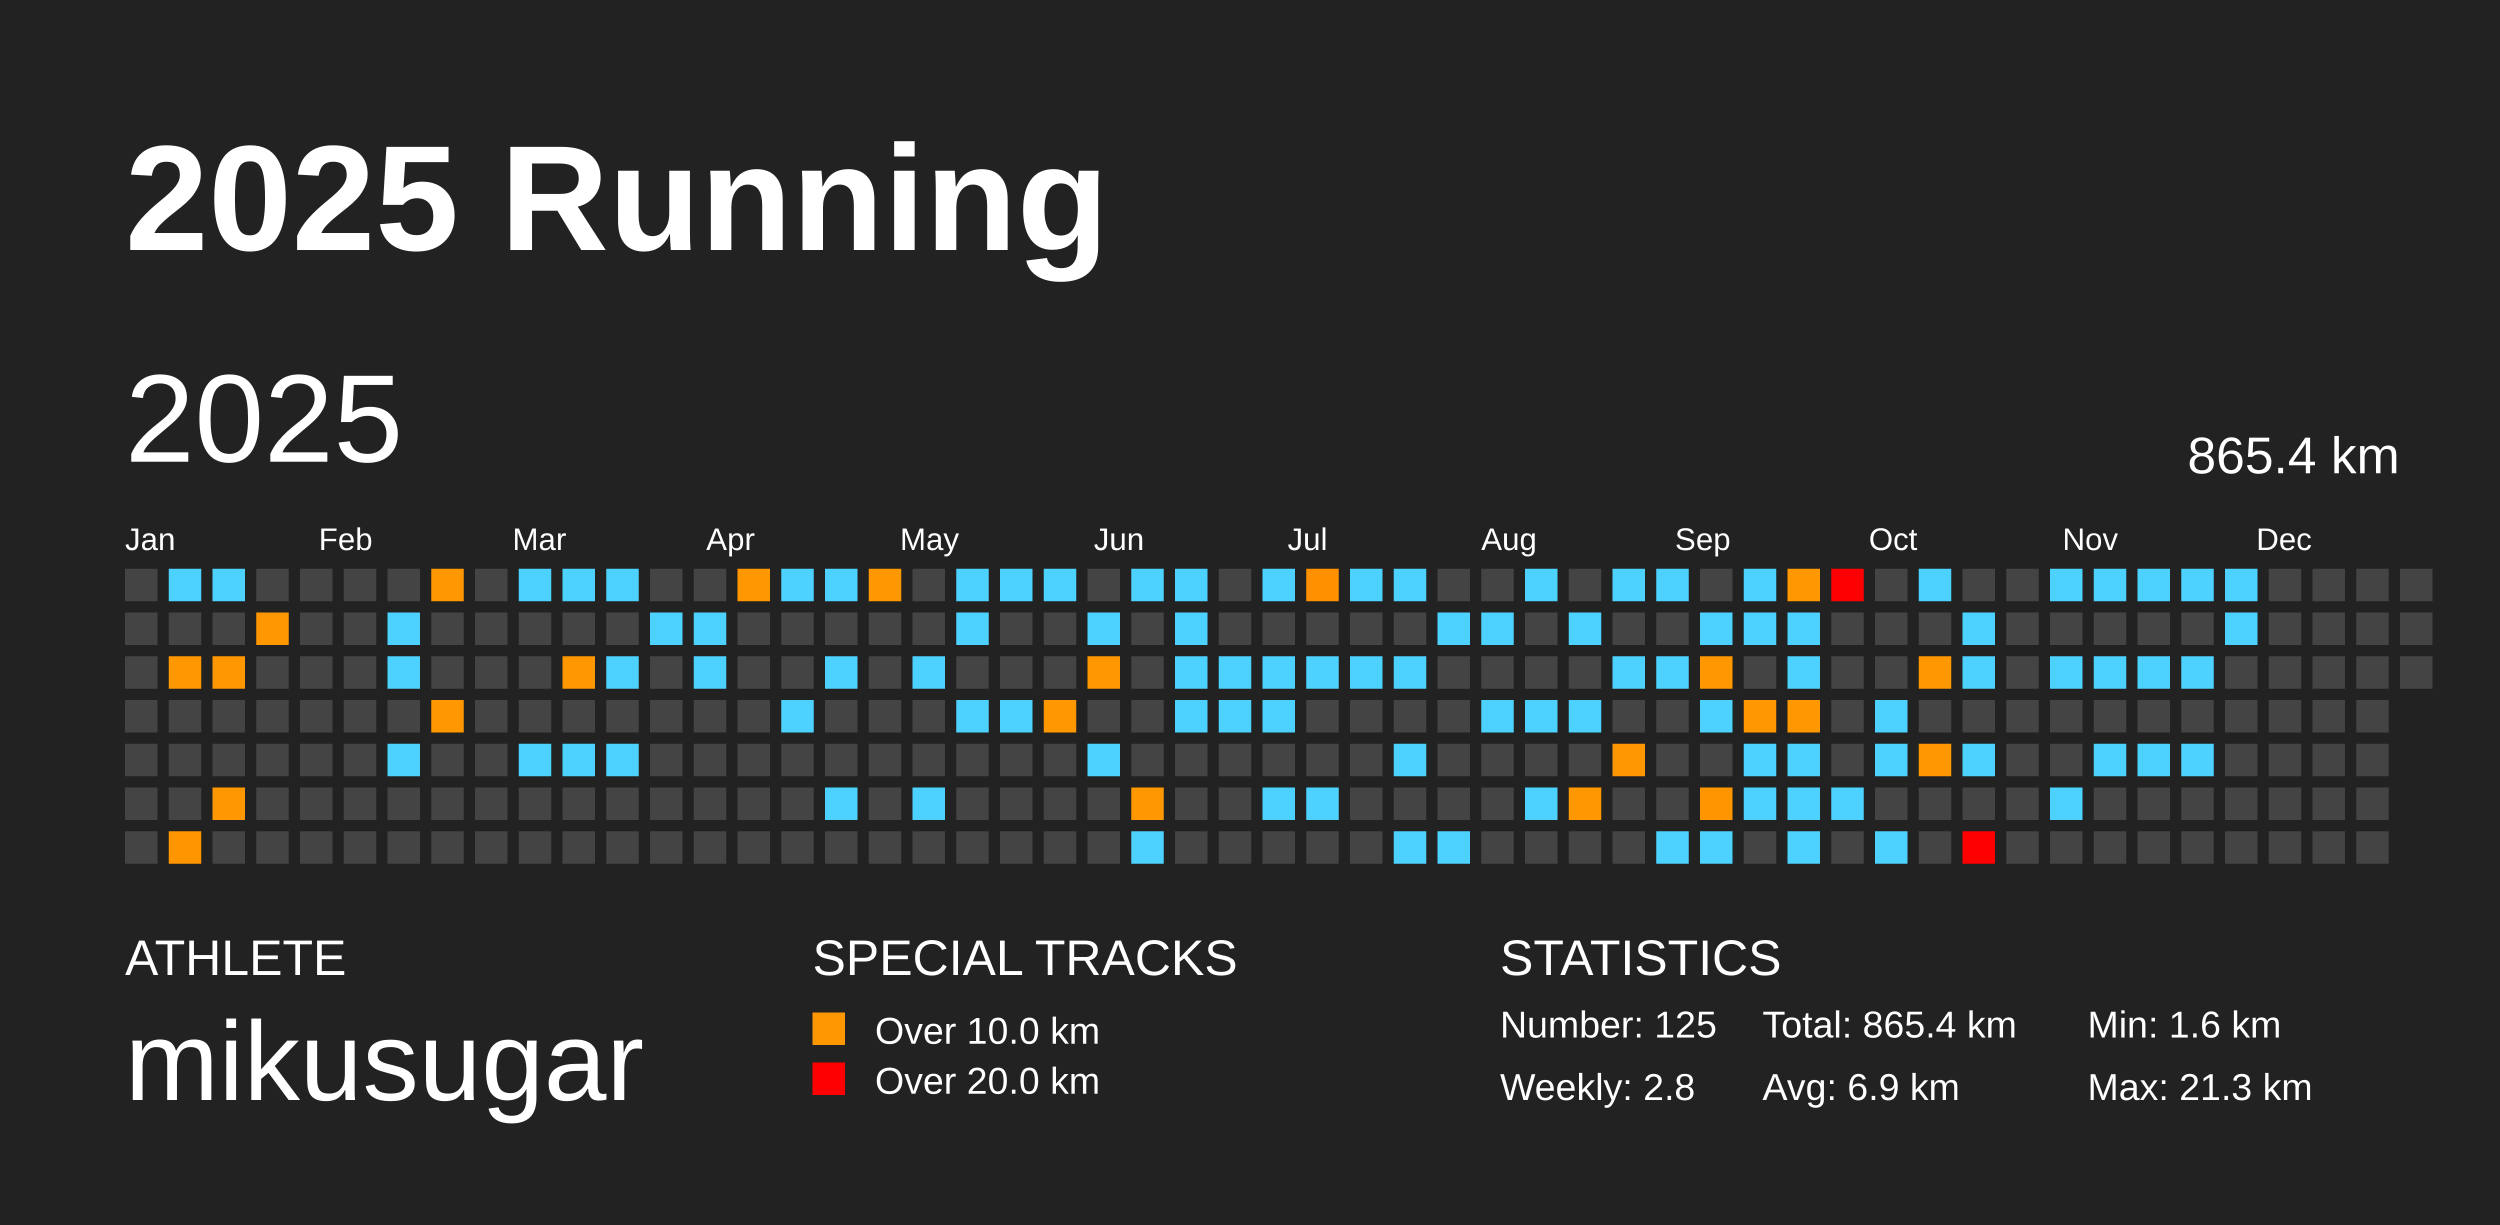
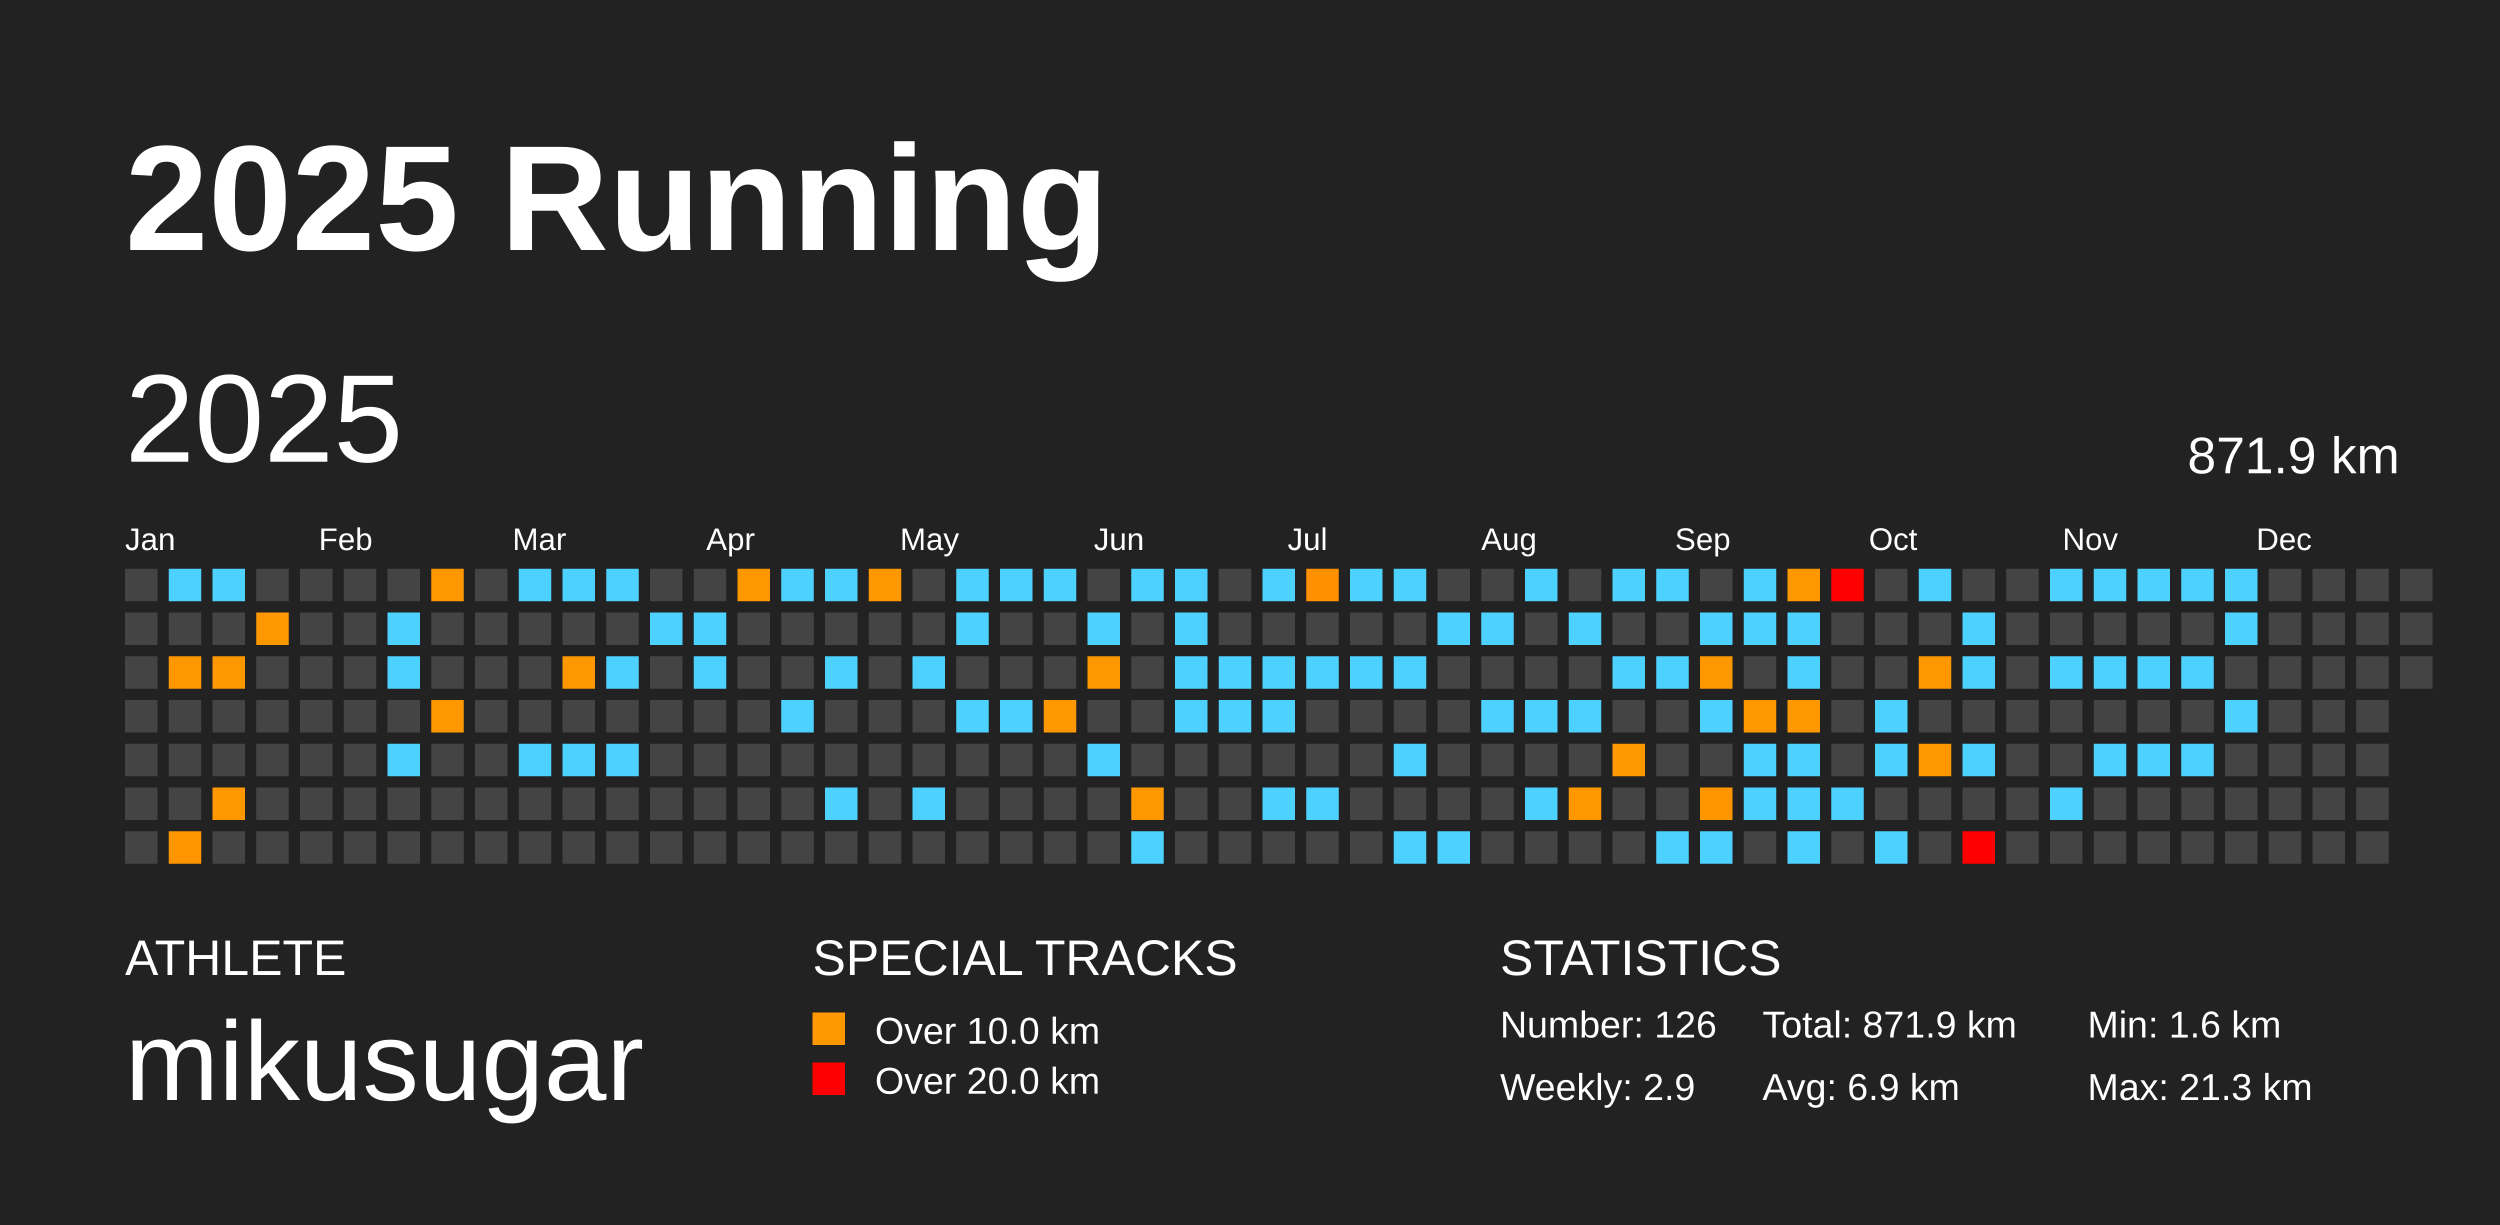
<svg xmlns="http://www.w3.org/2000/svg" baseProfile="full" height="98mm" version="1.1" viewBox="0,0,200,98" width="200mm">
  <defs />
  <rect fill="#222222" height="98" width="200" x="0" y="0" />
  <text fill="#FFFFFF" style="font-size:12px; font-family:Arial; font-weight:bold;" x="10" y="20">2025 Running</text>
  <text fill="#FFFFFF" style="font-size:4px; font-family:Arial" x="10" y="78">ATHLETE</text>
  <text fill="#FFFFFF" style="font-size:9px; font-family:Arial" x="10" y="88">mikusugar</text>
  <text fill="#FFFFFF" style="font-size:4px; font-family:Arial" x="65" y="78">SPECIAL TRACKS</text>
  <rect fill="#ff9800" height="2.6" width="2.6" x="65" y="81" />
  <text fill="#FFFFFF" style="font-size:3px; font-family:Arial" x="70" y="83.5">Over 10.0 km</text>
  <rect fill="red" height="2.6" width="2.6" x="65" y="85" />
  <text fill="#FFFFFF" style="font-size:3px; font-family:Arial" x="70" y="87.5">Over 20.0 km</text>
  <text fill="#FFFFFF" style="font-size:4px; font-family:Arial" x="120" y="78">STATISTICS</text>
-   <text fill="#FFFFFF" style="font-size:3px; font-family:Arial" x="120" y="83">Number: 125</text>
-   <text fill="#FFFFFF" style="font-size:3px; font-family:Arial" x="120" y="88">Weekly: 2.8</text>
-   <text fill="#FFFFFF" style="font-size:3px; font-family:Arial" x="141" y="83">Total: 865.4 km</text>
+   <text fill="#FFFFFF" style="font-size:3px; font-family:Arial" x="120" y="83">Number: 126</text>
+   <text fill="#FFFFFF" style="font-size:3px; font-family:Arial" x="120" y="88">Weekly: 2.9</text>
+   <text fill="#FFFFFF" style="font-size:3px; font-family:Arial" x="141" y="83">Total: 871.9 km</text>
  <text fill="#FFFFFF" style="font-size:3px; font-family:Arial" x="141" y="88">Avg: 6.9 km</text>
  <text fill="#FFFFFF" style="font-size:3px; font-family:Arial" x="167" y="83">Min: 1.6 km</text>
  <text fill="#FFFFFF" style="font-size:3px; font-family:Arial" x="167" y="88">Max: 21.3 km</text>
  <text dominant-baseline="hanging" fill="#FFFFFF" style="font-size:10.0px; font-family:Arial;" x="10" y="30">2025</text>
-   <text dominant-baseline="hanging" fill="#FFFFFF" style="font-size:4.125px; font-family:Arial;" x="175" y="35">865.4 km</text>
+   <text dominant-baseline="hanging" fill="#FFFFFF" style="font-size:4.125px; font-family:Arial;" x="175" y="35">871.9 km</text>
  <text fill="#FFFFFF" style="font-size:2.5px; font-family:Arial" x="10.0" y="44">Jan</text>
  <text fill="#FFFFFF" style="font-size:2.5px; font-family:Arial" x="25.5" y="44">Feb</text>
  <text fill="#FFFFFF" style="font-size:2.5px; font-family:Arial" x="41.0" y="44">Mar</text>
  <text fill="#FFFFFF" style="font-size:2.5px; font-family:Arial" x="56.5" y="44">Apr</text>
  <text fill="#FFFFFF" style="font-size:2.5px; font-family:Arial" x="72.0" y="44">May</text>
  <text fill="#FFFFFF" style="font-size:2.5px; font-family:Arial" x="87.5" y="44">Jun</text>
  <text fill="#FFFFFF" style="font-size:2.5px; font-family:Arial" x="103.0" y="44">Jul</text>
  <text fill="#FFFFFF" style="font-size:2.5px; font-family:Arial" x="118.5" y="44">Aug</text>
  <text fill="#FFFFFF" style="font-size:2.5px; font-family:Arial" x="134.0" y="44">Sep</text>
  <text fill="#FFFFFF" style="font-size:2.5px; font-family:Arial" x="149.5" y="44">Oct</text>
  <text fill="#FFFFFF" style="font-size:2.5px; font-family:Arial" x="165.0" y="44">Nov</text>
  <text fill="#FFFFFF" style="font-size:2.5px; font-family:Arial" x="180.5" y="44">Dec</text>
  <rect fill="#444444" height="2.6" width="2.6" x="10.0" y="45.5" />
  <rect fill="#444444" height="2.6" width="2.6" x="10.0" y="49.0" />
  <rect fill="#444444" height="2.6" width="2.6" x="10.0" y="52.5" />
  <rect fill="#444444" height="2.6" width="2.6" x="10.0" y="56.0" />
  <rect fill="#444444" height="2.6" width="2.6" x="10.0" y="59.5" />
  <rect fill="#444444" height="2.6" width="2.6" x="10.0" y="63.0" />
  <rect fill="#444444" height="2.6" width="2.6" x="10.0" y="66.5" />
  <rect fill="#4dd2ff" height="2.6" width="2.6" x="13.5" y="45.5" />
  <rect fill="#444444" height="2.6" width="2.6" x="13.5" y="49.0" />
  <rect fill="#ff9800" height="2.6" width="2.6" x="13.5" y="52.5" />
  <rect fill="#444444" height="2.6" width="2.6" x="13.5" y="56.0" />
  <rect fill="#444444" height="2.6" width="2.6" x="13.5" y="59.5" />
  <rect fill="#444444" height="2.6" width="2.6" x="13.5" y="63.0" />
  <rect fill="#ff9600" height="2.6" width="2.6" x="13.5" y="66.5" />
  <rect fill="#4dd2ff" height="2.6" width="2.6" x="17.0" y="45.5" />
  <rect fill="#444444" height="2.6" width="2.6" x="17.0" y="49.0" />
  <rect fill="#ff9700" height="2.6" width="2.6" x="17.0" y="52.5" />
  <rect fill="#444444" height="2.6" width="2.6" x="17.0" y="56.0" />
  <rect fill="#444444" height="2.6" width="2.6" x="17.0" y="59.5" />
  <rect fill="#ff9700" height="2.6" width="2.6" x="17.0" y="63.0" />
  <rect fill="#444444" height="2.6" width="2.6" x="17.0" y="66.5" />
  <rect fill="#444444" height="2.6" width="2.6" x="20.5" y="45.5" />
  <rect fill="#ff9700" height="2.6" width="2.6" x="20.5" y="49.0" />
  <rect fill="#444444" height="2.6" width="2.6" x="20.5" y="52.5" />
  <rect fill="#444444" height="2.6" width="2.6" x="20.5" y="56.0" />
  <rect fill="#444444" height="2.6" width="2.6" x="20.5" y="59.5" />
  <rect fill="#444444" height="2.6" width="2.6" x="20.5" y="63.0" />
  <rect fill="#444444" height="2.6" width="2.6" x="20.5" y="66.5" />
  <rect fill="#444444" height="2.6" width="2.6" x="24.0" y="45.5" />
  <rect fill="#444444" height="2.6" width="2.6" x="24.0" y="49.0" />
  <rect fill="#444444" height="2.6" width="2.6" x="24.0" y="52.5" />
  <rect fill="#444444" height="2.6" width="2.6" x="24.0" y="56.0" />
  <rect fill="#444444" height="2.6" width="2.6" x="24.0" y="59.5" />
  <rect fill="#444444" height="2.6" width="2.6" x="24.0" y="63.0" />
  <rect fill="#444444" height="2.6" width="2.6" x="24.0" y="66.5" />
  <rect fill="#444444" height="2.6" width="2.6" x="27.5" y="45.5" />
  <rect fill="#444444" height="2.6" width="2.6" x="27.5" y="49.0" />
  <rect fill="#444444" height="2.6" width="2.6" x="27.5" y="52.5" />
  <rect fill="#444444" height="2.6" width="2.6" x="27.5" y="56.0" />
  <rect fill="#444444" height="2.6" width="2.6" x="27.5" y="59.5" />
  <rect fill="#444444" height="2.6" width="2.6" x="27.5" y="63.0" />
  <rect fill="#444444" height="2.6" width="2.6" x="27.5" y="66.5" />
  <rect fill="#444444" height="2.6" width="2.6" x="31.0" y="45.5" />
  <rect fill="#4dd2ff" height="2.6" width="2.6" x="31.0" y="49.0" />
  <rect fill="#4dd2ff" height="2.6" width="2.6" x="31.0" y="52.5" />
  <rect fill="#444444" height="2.6" width="2.6" x="31.0" y="56.0" />
  <rect fill="#4dd2ff" height="2.6" width="2.6" x="31.0" y="59.5" />
  <rect fill="#444444" height="2.6" width="2.6" x="31.0" y="63.0" />
  <rect fill="#444444" height="2.6" width="2.6" x="31.0" y="66.5" />
  <rect fill="#ff9700" height="2.6" width="2.6" x="34.5" y="45.5" />
  <rect fill="#444444" height="2.6" width="2.6" x="34.5" y="49.0" />
  <rect fill="#444444" height="2.6" width="2.6" x="34.5" y="52.5" />
  <rect fill="#ff9800" height="2.6" width="2.6" x="34.5" y="56.0" />
  <rect fill="#444444" height="2.6" width="2.6" x="34.5" y="59.5" />
  <rect fill="#444444" height="2.6" width="2.6" x="34.5" y="63.0" />
  <rect fill="#444444" height="2.6" width="2.6" x="34.5" y="66.5" />
  <rect fill="#444444" height="2.6" width="2.6" x="38.0" y="45.5" />
  <rect fill="#444444" height="2.6" width="2.6" x="38.0" y="49.0" />
  <rect fill="#444444" height="2.6" width="2.6" x="38.0" y="52.5" />
  <rect fill="#444444" height="2.6" width="2.6" x="38.0" y="56.0" />
  <rect fill="#444444" height="2.6" width="2.6" x="38.0" y="59.5" />
  <rect fill="#444444" height="2.6" width="2.6" x="38.0" y="63.0" />
  <rect fill="#444444" height="2.6" width="2.6" x="38.0" y="66.5" />
  <rect fill="#4dd2ff" height="2.6" width="2.6" x="41.5" y="45.5" />
  <rect fill="#444444" height="2.6" width="2.6" x="41.5" y="49.0" />
  <rect fill="#444444" height="2.6" width="2.6" x="41.5" y="52.5" />
  <rect fill="#444444" height="2.6" width="2.6" x="41.5" y="56.0" />
  <rect fill="#4dd2ff" height="2.6" width="2.6" x="41.5" y="59.5" />
  <rect fill="#444444" height="2.6" width="2.6" x="41.5" y="63.0" />
  <rect fill="#444444" height="2.6" width="2.6" x="41.5" y="66.5" />
  <rect fill="#4dd2ff" height="2.6" width="2.6" x="45.0" y="45.5" />
  <rect fill="#444444" height="2.6" width="2.6" x="45.0" y="49.0" />
  <rect fill="#ff9800" height="2.6" width="2.6" x="45.0" y="52.5" />
  <rect fill="#444444" height="2.6" width="2.6" x="45.0" y="56.0" />
  <rect fill="#4dd2ff" height="2.6" width="2.6" x="45.0" y="59.5" />
  <rect fill="#444444" height="2.6" width="2.6" x="45.0" y="63.0" />
  <rect fill="#444444" height="2.6" width="2.6" x="45.0" y="66.5" />
  <rect fill="#4dd2ff" height="2.6" width="2.6" x="48.5" y="45.5" />
  <rect fill="#444444" height="2.6" width="2.6" x="48.5" y="49.0" />
  <rect fill="#4dd2ff" height="2.6" width="2.6" x="48.5" y="52.5" />
  <rect fill="#444444" height="2.6" width="2.6" x="48.5" y="56.0" />
  <rect fill="#4dd2ff" height="2.6" width="2.6" x="48.5" y="59.5" />
  <rect fill="#444444" height="2.6" width="2.6" x="48.5" y="63.0" />
  <rect fill="#444444" height="2.6" width="2.6" x="48.5" y="66.5" />
  <rect fill="#444444" height="2.6" width="2.6" x="52.0" y="45.5" />
  <rect fill="#4dd2ff" height="2.6" width="2.6" x="52.0" y="49.0" />
  <rect fill="#444444" height="2.6" width="2.6" x="52.0" y="52.5" />
  <rect fill="#444444" height="2.6" width="2.6" x="52.0" y="56.0" />
  <rect fill="#444444" height="2.6" width="2.6" x="52.0" y="59.5" />
  <rect fill="#444444" height="2.6" width="2.6" x="52.0" y="63.0" />
  <rect fill="#444444" height="2.6" width="2.6" x="52.0" y="66.5" />
  <rect fill="#444444" height="2.6" width="2.6" x="55.5" y="45.5" />
  <rect fill="#4dd2ff" height="2.6" width="2.6" x="55.5" y="49.0" />
  <rect fill="#4dd2ff" height="2.6" width="2.6" x="55.5" y="52.5" />
  <rect fill="#444444" height="2.6" width="2.6" x="55.5" y="56.0" />
  <rect fill="#444444" height="2.6" width="2.6" x="55.5" y="59.5" />
  <rect fill="#444444" height="2.6" width="2.6" x="55.5" y="63.0" />
  <rect fill="#444444" height="2.6" width="2.6" x="55.5" y="66.5" />
  <rect fill="#ff9800" height="2.6" width="2.6" x="59.0" y="45.5" />
  <rect fill="#444444" height="2.6" width="2.6" x="59.0" y="49.0" />
  <rect fill="#444444" height="2.6" width="2.6" x="59.0" y="52.5" />
  <rect fill="#444444" height="2.6" width="2.6" x="59.0" y="56.0" />
  <rect fill="#444444" height="2.6" width="2.6" x="59.0" y="59.5" />
  <rect fill="#444444" height="2.6" width="2.6" x="59.0" y="63.0" />
  <rect fill="#444444" height="2.6" width="2.6" x="59.0" y="66.5" />
  <rect fill="#4dd2ff" height="2.6" width="2.6" x="62.5" y="45.5" />
  <rect fill="#444444" height="2.6" width="2.6" x="62.5" y="49.0" />
  <rect fill="#444444" height="2.6" width="2.6" x="62.5" y="52.5" />
  <rect fill="#4dd2ff" height="2.6" width="2.6" x="62.5" y="56.0" />
  <rect fill="#444444" height="2.6" width="2.6" x="62.5" y="59.5" />
  <rect fill="#444444" height="2.6" width="2.6" x="62.5" y="63.0" />
  <rect fill="#444444" height="2.6" width="2.6" x="62.5" y="66.5" />
  <rect fill="#4dd2ff" height="2.6" width="2.6" x="66.0" y="45.5" />
  <rect fill="#444444" height="2.6" width="2.6" x="66.0" y="49.0" />
  <rect fill="#4dd2ff" height="2.6" width="2.6" x="66.0" y="52.5" />
  <rect fill="#444444" height="2.6" width="2.6" x="66.0" y="56.0" />
  <rect fill="#444444" height="2.6" width="2.6" x="66.0" y="59.5" />
  <rect fill="#4dd2ff" height="2.6" width="2.6" x="66.0" y="63.0" />
  <rect fill="#444444" height="2.6" width="2.6" x="66.0" y="66.5" />
  <rect fill="#ff9800" height="2.6" width="2.6" x="69.5" y="45.5" />
  <rect fill="#444444" height="2.6" width="2.6" x="69.5" y="49.0" />
  <rect fill="#444444" height="2.6" width="2.6" x="69.5" y="52.5" />
  <rect fill="#444444" height="2.6" width="2.6" x="69.5" y="56.0" />
  <rect fill="#444444" height="2.6" width="2.6" x="69.5" y="59.5" />
  <rect fill="#444444" height="2.6" width="2.6" x="69.5" y="63.0" />
  <rect fill="#444444" height="2.6" width="2.6" x="69.5" y="66.5" />
  <rect fill="#444444" height="2.6" width="2.6" x="73.0" y="45.5" />
  <rect fill="#444444" height="2.6" width="2.6" x="73.0" y="49.0" />
  <rect fill="#4dd2ff" height="2.6" width="2.6" x="73.0" y="52.5" />
  <rect fill="#444444" height="2.6" width="2.6" x="73.0" y="56.0" />
  <rect fill="#444444" height="2.6" width="2.6" x="73.0" y="59.5" />
  <rect fill="#4dd2ff" height="2.6" width="2.6" x="73.0" y="63.0" />
  <rect fill="#444444" height="2.6" width="2.6" x="73.0" y="66.5" />
  <rect fill="#4dd2ff" height="2.6" width="2.6" x="76.5" y="45.5" />
  <rect fill="#4dd2ff" height="2.6" width="2.6" x="76.5" y="49.0" />
  <rect fill="#444444" height="2.6" width="2.6" x="76.5" y="52.5" />
  <rect fill="#4dd2ff" height="2.6" width="2.6" x="76.5" y="56.0" />
  <rect fill="#444444" height="2.6" width="2.6" x="76.5" y="59.5" />
  <rect fill="#444444" height="2.6" width="2.6" x="76.5" y="63.0" />
  <rect fill="#444444" height="2.6" width="2.6" x="76.5" y="66.5" />
  <rect fill="#4dd2ff" height="2.6" width="2.6" x="80.0" y="45.5" />
  <rect fill="#444444" height="2.6" width="2.6" x="80.0" y="49.0" />
  <rect fill="#444444" height="2.6" width="2.6" x="80.0" y="52.5" />
  <rect fill="#4dd2ff" height="2.6" width="2.6" x="80.0" y="56.0" />
  <rect fill="#444444" height="2.6" width="2.6" x="80.0" y="59.5" />
  <rect fill="#444444" height="2.6" width="2.6" x="80.0" y="63.0" />
  <rect fill="#444444" height="2.6" width="2.6" x="80.0" y="66.5" />
  <rect fill="#4dd2ff" height="2.6" width="2.6" x="83.5" y="45.5" />
  <rect fill="#444444" height="2.6" width="2.6" x="83.5" y="49.0" />
  <rect fill="#444444" height="2.6" width="2.6" x="83.5" y="52.5" />
  <rect fill="#ff9800" height="2.6" width="2.6" x="83.5" y="56.0" />
  <rect fill="#444444" height="2.6" width="2.6" x="83.5" y="59.5" />
  <rect fill="#444444" height="2.6" width="2.6" x="83.5" y="63.0" />
  <rect fill="#444444" height="2.6" width="2.6" x="83.5" y="66.5" />
  <rect fill="#444444" height="2.6" width="2.6" x="87.0" y="45.5" />
  <rect fill="#4dd2ff" height="2.6" width="2.6" x="87.0" y="49.0" />
  <rect fill="#ff9800" height="2.6" width="2.6" x="87.0" y="52.5" />
  <rect fill="#444444" height="2.6" width="2.6" x="87.0" y="56.0" />
  <rect fill="#4dd2ff" height="2.6" width="2.6" x="87.0" y="59.5" />
  <rect fill="#444444" height="2.6" width="2.6" x="87.0" y="63.0" />
  <rect fill="#444444" height="2.6" width="2.6" x="87.0" y="66.5" />
  <rect fill="#4dd2ff" height="2.6" width="2.6" x="90.5" y="45.5" />
  <rect fill="#444444" height="2.6" width="2.6" x="90.5" y="49.0" />
  <rect fill="#444444" height="2.6" width="2.6" x="90.5" y="52.5" />
  <rect fill="#444444" height="2.6" width="2.6" x="90.5" y="56.0" />
  <rect fill="#444444" height="2.6" width="2.6" x="90.5" y="59.5" />
  <rect fill="#ff9800" height="2.6" width="2.6" x="90.5" y="63.0" />
  <rect fill="#4dd2ff" height="2.6" width="2.6" x="90.5" y="66.5" />
  <rect fill="#4dd2ff" height="2.6" width="2.6" x="94.0" y="45.5" />
  <rect fill="#4dd2ff" height="2.6" width="2.6" x="94.0" y="49.0" />
  <rect fill="#4dd2ff" height="2.6" width="2.6" x="94.0" y="52.5" />
  <rect fill="#4dd2ff" height="2.6" width="2.6" x="94.0" y="56.0" />
  <rect fill="#444444" height="2.6" width="2.6" x="94.0" y="59.5" />
  <rect fill="#444444" height="2.6" width="2.6" x="94.0" y="63.0" />
  <rect fill="#444444" height="2.6" width="2.6" x="94.0" y="66.5" />
  <rect fill="#444444" height="2.6" width="2.6" x="97.5" y="45.5" />
  <rect fill="#444444" height="2.6" width="2.6" x="97.5" y="49.0" />
  <rect fill="#4dd2ff" height="2.6" width="2.6" x="97.5" y="52.5" />
  <rect fill="#4dd2ff" height="2.6" width="2.6" x="97.5" y="56.0" />
  <rect fill="#444444" height="2.6" width="2.6" x="97.5" y="59.5" />
  <rect fill="#444444" height="2.6" width="2.6" x="97.5" y="63.0" />
  <rect fill="#444444" height="2.6" width="2.6" x="97.5" y="66.5" />
  <rect fill="#4dd2ff" height="2.6" width="2.6" x="101.0" y="45.5" />
  <rect fill="#444444" height="2.6" width="2.6" x="101.0" y="49.0" />
  <rect fill="#4dd2ff" height="2.6" width="2.6" x="101.0" y="52.5" />
  <rect fill="#4dd2ff" height="2.6" width="2.6" x="101.0" y="56.0" />
  <rect fill="#444444" height="2.6" width="2.6" x="101.0" y="59.5" />
  <rect fill="#4dd2ff" height="2.6" width="2.6" x="101.0" y="63.0" />
  <rect fill="#444444" height="2.6" width="2.6" x="101.0" y="66.5" />
  <rect fill="#ff9100" height="2.6" width="2.6" x="104.5" y="45.5" />
  <rect fill="#444444" height="2.6" width="2.6" x="104.5" y="49.0" />
  <rect fill="#4dd2ff" height="2.6" width="2.6" x="104.5" y="52.5" />
  <rect fill="#444444" height="2.6" width="2.6" x="104.5" y="56.0" />
  <rect fill="#444444" height="2.6" width="2.6" x="104.5" y="59.5" />
  <rect fill="#4dd2ff" height="2.6" width="2.6" x="104.5" y="63.0" />
  <rect fill="#444444" height="2.6" width="2.6" x="104.5" y="66.5" />
  <rect fill="#4dd2ff" height="2.6" width="2.6" x="108.0" y="45.5" />
  <rect fill="#444444" height="2.6" width="2.6" x="108.0" y="49.0" />
  <rect fill="#4dd2ff" height="2.6" width="2.6" x="108.0" y="52.5" />
  <rect fill="#444444" height="2.6" width="2.6" x="108.0" y="56.0" />
  <rect fill="#444444" height="2.6" width="2.6" x="108.0" y="59.5" />
  <rect fill="#444444" height="2.6" width="2.6" x="108.0" y="63.0" />
  <rect fill="#444444" height="2.6" width="2.6" x="108.0" y="66.5" />
  <rect fill="#4dd2ff" height="2.6" width="2.6" x="111.5" y="45.5" />
  <rect fill="#444444" height="2.6" width="2.6" x="111.5" y="49.0" />
  <rect fill="#4dd2ff" height="2.6" width="2.6" x="111.5" y="52.5" />
  <rect fill="#444444" height="2.6" width="2.6" x="111.5" y="56.0" />
  <rect fill="#4dd2ff" height="2.6" width="2.6" x="111.5" y="59.5" />
  <rect fill="#444444" height="2.6" width="2.6" x="111.5" y="63.0" />
  <rect fill="#4dd2ff" height="2.6" width="2.6" x="111.5" y="66.5" />
  <rect fill="#444444" height="2.6" width="2.6" x="115.0" y="45.5" />
  <rect fill="#4dd2ff" height="2.6" width="2.6" x="115.0" y="49.0" />
  <rect fill="#444444" height="2.6" width="2.6" x="115.0" y="52.5" />
  <rect fill="#444444" height="2.6" width="2.6" x="115.0" y="56.0" />
  <rect fill="#444444" height="2.6" width="2.6" x="115.0" y="59.5" />
  <rect fill="#444444" height="2.6" width="2.6" x="115.0" y="63.0" />
  <rect fill="#4dd2ff" height="2.6" width="2.6" x="115.0" y="66.5" />
  <rect fill="#444444" height="2.6" width="2.6" x="118.5" y="45.5" />
  <rect fill="#4dd2ff" height="2.6" width="2.6" x="118.5" y="49.0" />
  <rect fill="#444444" height="2.6" width="2.6" x="118.5" y="52.5" />
  <rect fill="#4dd2ff" height="2.6" width="2.6" x="118.5" y="56.0" />
  <rect fill="#444444" height="2.6" width="2.6" x="118.5" y="59.5" />
  <rect fill="#444444" height="2.6" width="2.6" x="118.5" y="63.0" />
  <rect fill="#444444" height="2.6" width="2.6" x="118.5" y="66.5" />
  <rect fill="#4dd2ff" height="2.6" width="2.6" x="122.0" y="45.5" />
  <rect fill="#444444" height="2.6" width="2.6" x="122.0" y="49.0" />
  <rect fill="#444444" height="2.6" width="2.6" x="122.0" y="52.5" />
  <rect fill="#4dd2ff" height="2.6" width="2.6" x="122.0" y="56.0" />
  <rect fill="#444444" height="2.6" width="2.6" x="122.0" y="59.5" />
  <rect fill="#4dd2ff" height="2.6" width="2.6" x="122.0" y="63.0" />
  <rect fill="#444444" height="2.6" width="2.6" x="122.0" y="66.5" />
  <rect fill="#444444" height="2.6" width="2.6" x="125.5" y="45.5" />
  <rect fill="#4dd2ff" height="2.6" width="2.6" x="125.5" y="49.0" />
  <rect fill="#444444" height="2.6" width="2.6" x="125.5" y="52.5" />
  <rect fill="#4dd2ff" height="2.6" width="2.6" x="125.5" y="56.0" />
  <rect fill="#444444" height="2.6" width="2.6" x="125.5" y="59.5" />
  <rect fill="#ff9700" height="2.6" width="2.6" x="125.5" y="63.0" />
  <rect fill="#444444" height="2.6" width="2.6" x="125.5" y="66.5" />
  <rect fill="#4dd2ff" height="2.6" width="2.6" x="129.0" y="45.5" />
  <rect fill="#444444" height="2.6" width="2.6" x="129.0" y="49.0" />
  <rect fill="#4dd2ff" height="2.6" width="2.6" x="129.0" y="52.5" />
  <rect fill="#444444" height="2.6" width="2.6" x="129.0" y="56.0" />
  <rect fill="#ff9800" height="2.6" width="2.6" x="129.0" y="59.5" />
  <rect fill="#444444" height="2.6" width="2.6" x="129.0" y="63.0" />
  <rect fill="#444444" height="2.6" width="2.6" x="129.0" y="66.5" />
  <rect fill="#4dd2ff" height="2.6" width="2.6" x="132.5" y="45.5" />
  <rect fill="#444444" height="2.6" width="2.6" x="132.5" y="49.0" />
  <rect fill="#4dd2ff" height="2.6" width="2.6" x="132.5" y="52.5" />
  <rect fill="#444444" height="2.6" width="2.6" x="132.5" y="56.0" />
  <rect fill="#444444" height="2.6" width="2.6" x="132.5" y="59.5" />
  <rect fill="#444444" height="2.6" width="2.6" x="132.5" y="63.0" />
  <rect fill="#4dd2ff" height="2.6" width="2.6" x="132.5" y="66.5" />
  <rect fill="#444444" height="2.6" width="2.6" x="136.0" y="45.5" />
  <rect fill="#4dd2ff" height="2.6" width="2.6" x="136.0" y="49.0" />
  <rect fill="#ff9800" height="2.6" width="2.6" x="136.0" y="52.5" />
  <rect fill="#4dd2ff" height="2.6" width="2.6" x="136.0" y="56.0" />
  <rect fill="#444444" height="2.6" width="2.6" x="136.0" y="59.5" />
  <rect fill="#ff9600" height="2.6" width="2.6" x="136.0" y="63.0" />
  <rect fill="#4dd2ff" height="2.6" width="2.6" x="136.0" y="66.5" />
  <rect fill="#4dd2ff" height="2.6" width="2.6" x="139.5" y="45.5" />
  <rect fill="#4dd2ff" height="2.6" width="2.6" x="139.5" y="49.0" />
  <rect fill="#444444" height="2.6" width="2.6" x="139.5" y="52.5" />
  <rect fill="#ff9800" height="2.6" width="2.6" x="139.5" y="56.0" />
  <rect fill="#4dd2ff" height="2.6" width="2.6" x="139.5" y="59.5" />
  <rect fill="#4dd2ff" height="2.6" width="2.6" x="139.5" y="63.0" />
  <rect fill="#444444" height="2.6" width="2.6" x="139.5" y="66.5" />
  <rect fill="#ff9800" height="2.6" width="2.6" x="143.0" y="45.5" />
  <rect fill="#4dd2ff" height="2.6" width="2.6" x="143.0" y="49.0" />
  <rect fill="#4dd2ff" height="2.6" width="2.6" x="143.0" y="52.5" />
  <rect fill="#ff9700" height="2.6" width="2.6" x="143.0" y="56.0" />
  <rect fill="#4dd2ff" height="2.6" width="2.6" x="143.0" y="59.5" />
  <rect fill="#4dd2ff" height="2.6" width="2.6" x="143.0" y="63.0" />
  <rect fill="#4dd2ff" height="2.6" width="2.6" x="143.0" y="66.5" />
  <rect fill="red" height="2.6" width="2.6" x="146.5" y="45.5" />
  <rect fill="#444444" height="2.6" width="2.6" x="146.5" y="49.0" />
  <rect fill="#444444" height="2.6" width="2.6" x="146.5" y="52.5" />
  <rect fill="#444444" height="2.6" width="2.6" x="146.5" y="56.0" />
  <rect fill="#444444" height="2.6" width="2.6" x="146.5" y="59.5" />
  <rect fill="#4dd2ff" height="2.6" width="2.6" x="146.5" y="63.0" />
  <rect fill="#444444" height="2.6" width="2.6" x="146.5" y="66.5" />
  <rect fill="#444444" height="2.6" width="2.6" x="150.0" y="45.5" />
  <rect fill="#444444" height="2.6" width="2.6" x="150.0" y="49.0" />
  <rect fill="#444444" height="2.6" width="2.6" x="150.0" y="52.5" />
  <rect fill="#4dd2ff" height="2.6" width="2.6" x="150.0" y="56.0" />
  <rect fill="#4dd2ff" height="2.6" width="2.6" x="150.0" y="59.5" />
  <rect fill="#444444" height="2.6" width="2.6" x="150.0" y="63.0" />
  <rect fill="#4dd2ff" height="2.6" width="2.6" x="150.0" y="66.5" />
  <rect fill="#4dd2ff" height="2.6" width="2.6" x="153.5" y="45.5" />
  <rect fill="#444444" height="2.6" width="2.6" x="153.5" y="49.0" />
  <rect fill="#ff9800" height="2.6" width="2.6" x="153.5" y="52.5" />
  <rect fill="#444444" height="2.6" width="2.6" x="153.5" y="56.0" />
  <rect fill="#ff9800" height="2.6" width="2.6" x="153.5" y="59.5" />
  <rect fill="#444444" height="2.6" width="2.6" x="153.5" y="63.0" />
  <rect fill="#444444" height="2.6" width="2.6" x="153.5" y="66.5" />
  <rect fill="#444444" height="2.6" width="2.6" x="157.0" y="45.5" />
  <rect fill="#4dd2ff" height="2.6" width="2.6" x="157.0" y="49.0" />
  <rect fill="#4dd2ff" height="2.6" width="2.6" x="157.0" y="52.5" />
  <rect fill="#444444" height="2.6" width="2.6" x="157.0" y="56.0" />
  <rect fill="#4dd2ff" height="2.6" width="2.6" x="157.0" y="59.5" />
  <rect fill="#444444" height="2.6" width="2.6" x="157.0" y="63.0" />
  <rect fill="red" height="2.6" width="2.6" x="157.0" y="66.5" />
  <rect fill="#444444" height="2.6" width="2.6" x="160.5" y="45.5" />
  <rect fill="#444444" height="2.6" width="2.6" x="160.5" y="49.0" />
  <rect fill="#444444" height="2.6" width="2.6" x="160.5" y="52.5" />
  <rect fill="#444444" height="2.6" width="2.6" x="160.5" y="56.0" />
  <rect fill="#444444" height="2.6" width="2.6" x="160.5" y="59.5" />
  <rect fill="#444444" height="2.6" width="2.6" x="160.5" y="63.0" />
  <rect fill="#444444" height="2.6" width="2.6" x="160.5" y="66.5" />
  <rect fill="#4dd2ff" height="2.6" width="2.6" x="164.0" y="45.5" />
  <rect fill="#444444" height="2.6" width="2.6" x="164.0" y="49.0" />
  <rect fill="#4dd2ff" height="2.6" width="2.6" x="164.0" y="52.5" />
  <rect fill="#444444" height="2.6" width="2.6" x="164.0" y="56.0" />
  <rect fill="#444444" height="2.6" width="2.6" x="164.0" y="59.5" />
  <rect fill="#4dd2ff" height="2.6" width="2.6" x="164.0" y="63.0" />
  <rect fill="#444444" height="2.6" width="2.6" x="164.0" y="66.5" />
  <rect fill="#4dd2ff" height="2.6" width="2.6" x="167.5" y="45.5" />
  <rect fill="#444444" height="2.6" width="2.6" x="167.5" y="49.0" />
  <rect fill="#4dd2ff" height="2.6" width="2.6" x="167.5" y="52.5" />
  <rect fill="#444444" height="2.6" width="2.6" x="167.5" y="56.0" />
  <rect fill="#4dd2ff" height="2.6" width="2.6" x="167.5" y="59.5" />
  <rect fill="#444444" height="2.6" width="2.6" x="167.5" y="63.0" />
  <rect fill="#444444" height="2.6" width="2.6" x="167.5" y="66.5" />
  <rect fill="#4dd2ff" height="2.6" width="2.6" x="171.0" y="45.5" />
  <rect fill="#444444" height="2.6" width="2.6" x="171.0" y="49.0" />
  <rect fill="#4dd2ff" height="2.6" width="2.6" x="171.0" y="52.5" />
  <rect fill="#444444" height="2.6" width="2.6" x="171.0" y="56.0" />
  <rect fill="#4dd2ff" height="2.6" width="2.6" x="171.0" y="59.5" />
  <rect fill="#444444" height="2.6" width="2.6" x="171.0" y="63.0" />
  <rect fill="#444444" height="2.6" width="2.6" x="171.0" y="66.5" />
  <rect fill="#4dd2ff" height="2.6" width="2.6" x="174.5" y="45.5" />
  <rect fill="#444444" height="2.6" width="2.6" x="174.5" y="49.0" />
  <rect fill="#4dd2ff" height="2.6" width="2.6" x="174.5" y="52.5" />
  <rect fill="#444444" height="2.6" width="2.6" x="174.5" y="56.0" />
  <rect fill="#4dd2ff" height="2.6" width="2.6" x="174.5" y="59.5" />
  <rect fill="#444444" height="2.6" width="2.6" x="174.5" y="63.0" />
  <rect fill="#444444" height="2.6" width="2.6" x="174.5" y="66.5" />
  <rect fill="#4dd2ff" height="2.6" width="2.6" x="178.0" y="45.5" />
  <rect fill="#4dd2ff" height="2.6" width="2.6" x="178.0" y="49.0" />
  <rect fill="#444444" height="2.6" width="2.6" x="178.0" y="52.5" />
-   <rect fill="#444444" height="2.6" width="2.6" x="178.0" y="56.0" />
+   <rect fill="#4dd2ff" height="2.6" width="2.6" x="178.0" y="56.0" />
  <rect fill="#444444" height="2.6" width="2.6" x="178.0" y="59.5" />
  <rect fill="#444444" height="2.6" width="2.6" x="178.0" y="63.0" />
  <rect fill="#444444" height="2.6" width="2.6" x="178.0" y="66.5" />
  <rect fill="#444444" height="2.6" width="2.6" x="181.5" y="45.5" />
  <rect fill="#444444" height="2.6" width="2.6" x="181.5" y="49.0" />
  <rect fill="#444444" height="2.6" width="2.6" x="181.5" y="52.5" />
  <rect fill="#444444" height="2.6" width="2.6" x="181.5" y="56.0" />
  <rect fill="#444444" height="2.6" width="2.6" x="181.5" y="59.5" />
  <rect fill="#444444" height="2.6" width="2.6" x="181.5" y="63.0" />
  <rect fill="#444444" height="2.6" width="2.6" x="181.5" y="66.5" />
  <rect fill="#444444" height="2.6" width="2.6" x="185.0" y="45.5" />
  <rect fill="#444444" height="2.6" width="2.6" x="185.0" y="49.0" />
  <rect fill="#444444" height="2.6" width="2.6" x="185.0" y="52.5" />
  <rect fill="#444444" height="2.6" width="2.6" x="185.0" y="56.0" />
  <rect fill="#444444" height="2.6" width="2.6" x="185.0" y="59.5" />
  <rect fill="#444444" height="2.6" width="2.6" x="185.0" y="63.0" />
  <rect fill="#444444" height="2.6" width="2.6" x="185.0" y="66.5" />
  <rect fill="#444444" height="2.6" width="2.6" x="188.5" y="45.5" />
  <rect fill="#444444" height="2.6" width="2.6" x="188.5" y="49.0" />
  <rect fill="#444444" height="2.6" width="2.6" x="188.5" y="52.5" />
  <rect fill="#444444" height="2.6" width="2.6" x="188.5" y="56.0" />
  <rect fill="#444444" height="2.6" width="2.6" x="188.5" y="59.5" />
  <rect fill="#444444" height="2.6" width="2.6" x="188.5" y="63.0" />
  <rect fill="#444444" height="2.6" width="2.6" x="188.5" y="66.5" />
  <rect fill="#444444" height="2.6" width="2.6" x="192.0" y="45.5" />
  <rect fill="#444444" height="2.6" width="2.6" x="192.0" y="49.0" />
  <rect fill="#444444" height="2.6" width="2.6" x="192.0" y="52.5" />
</svg>
